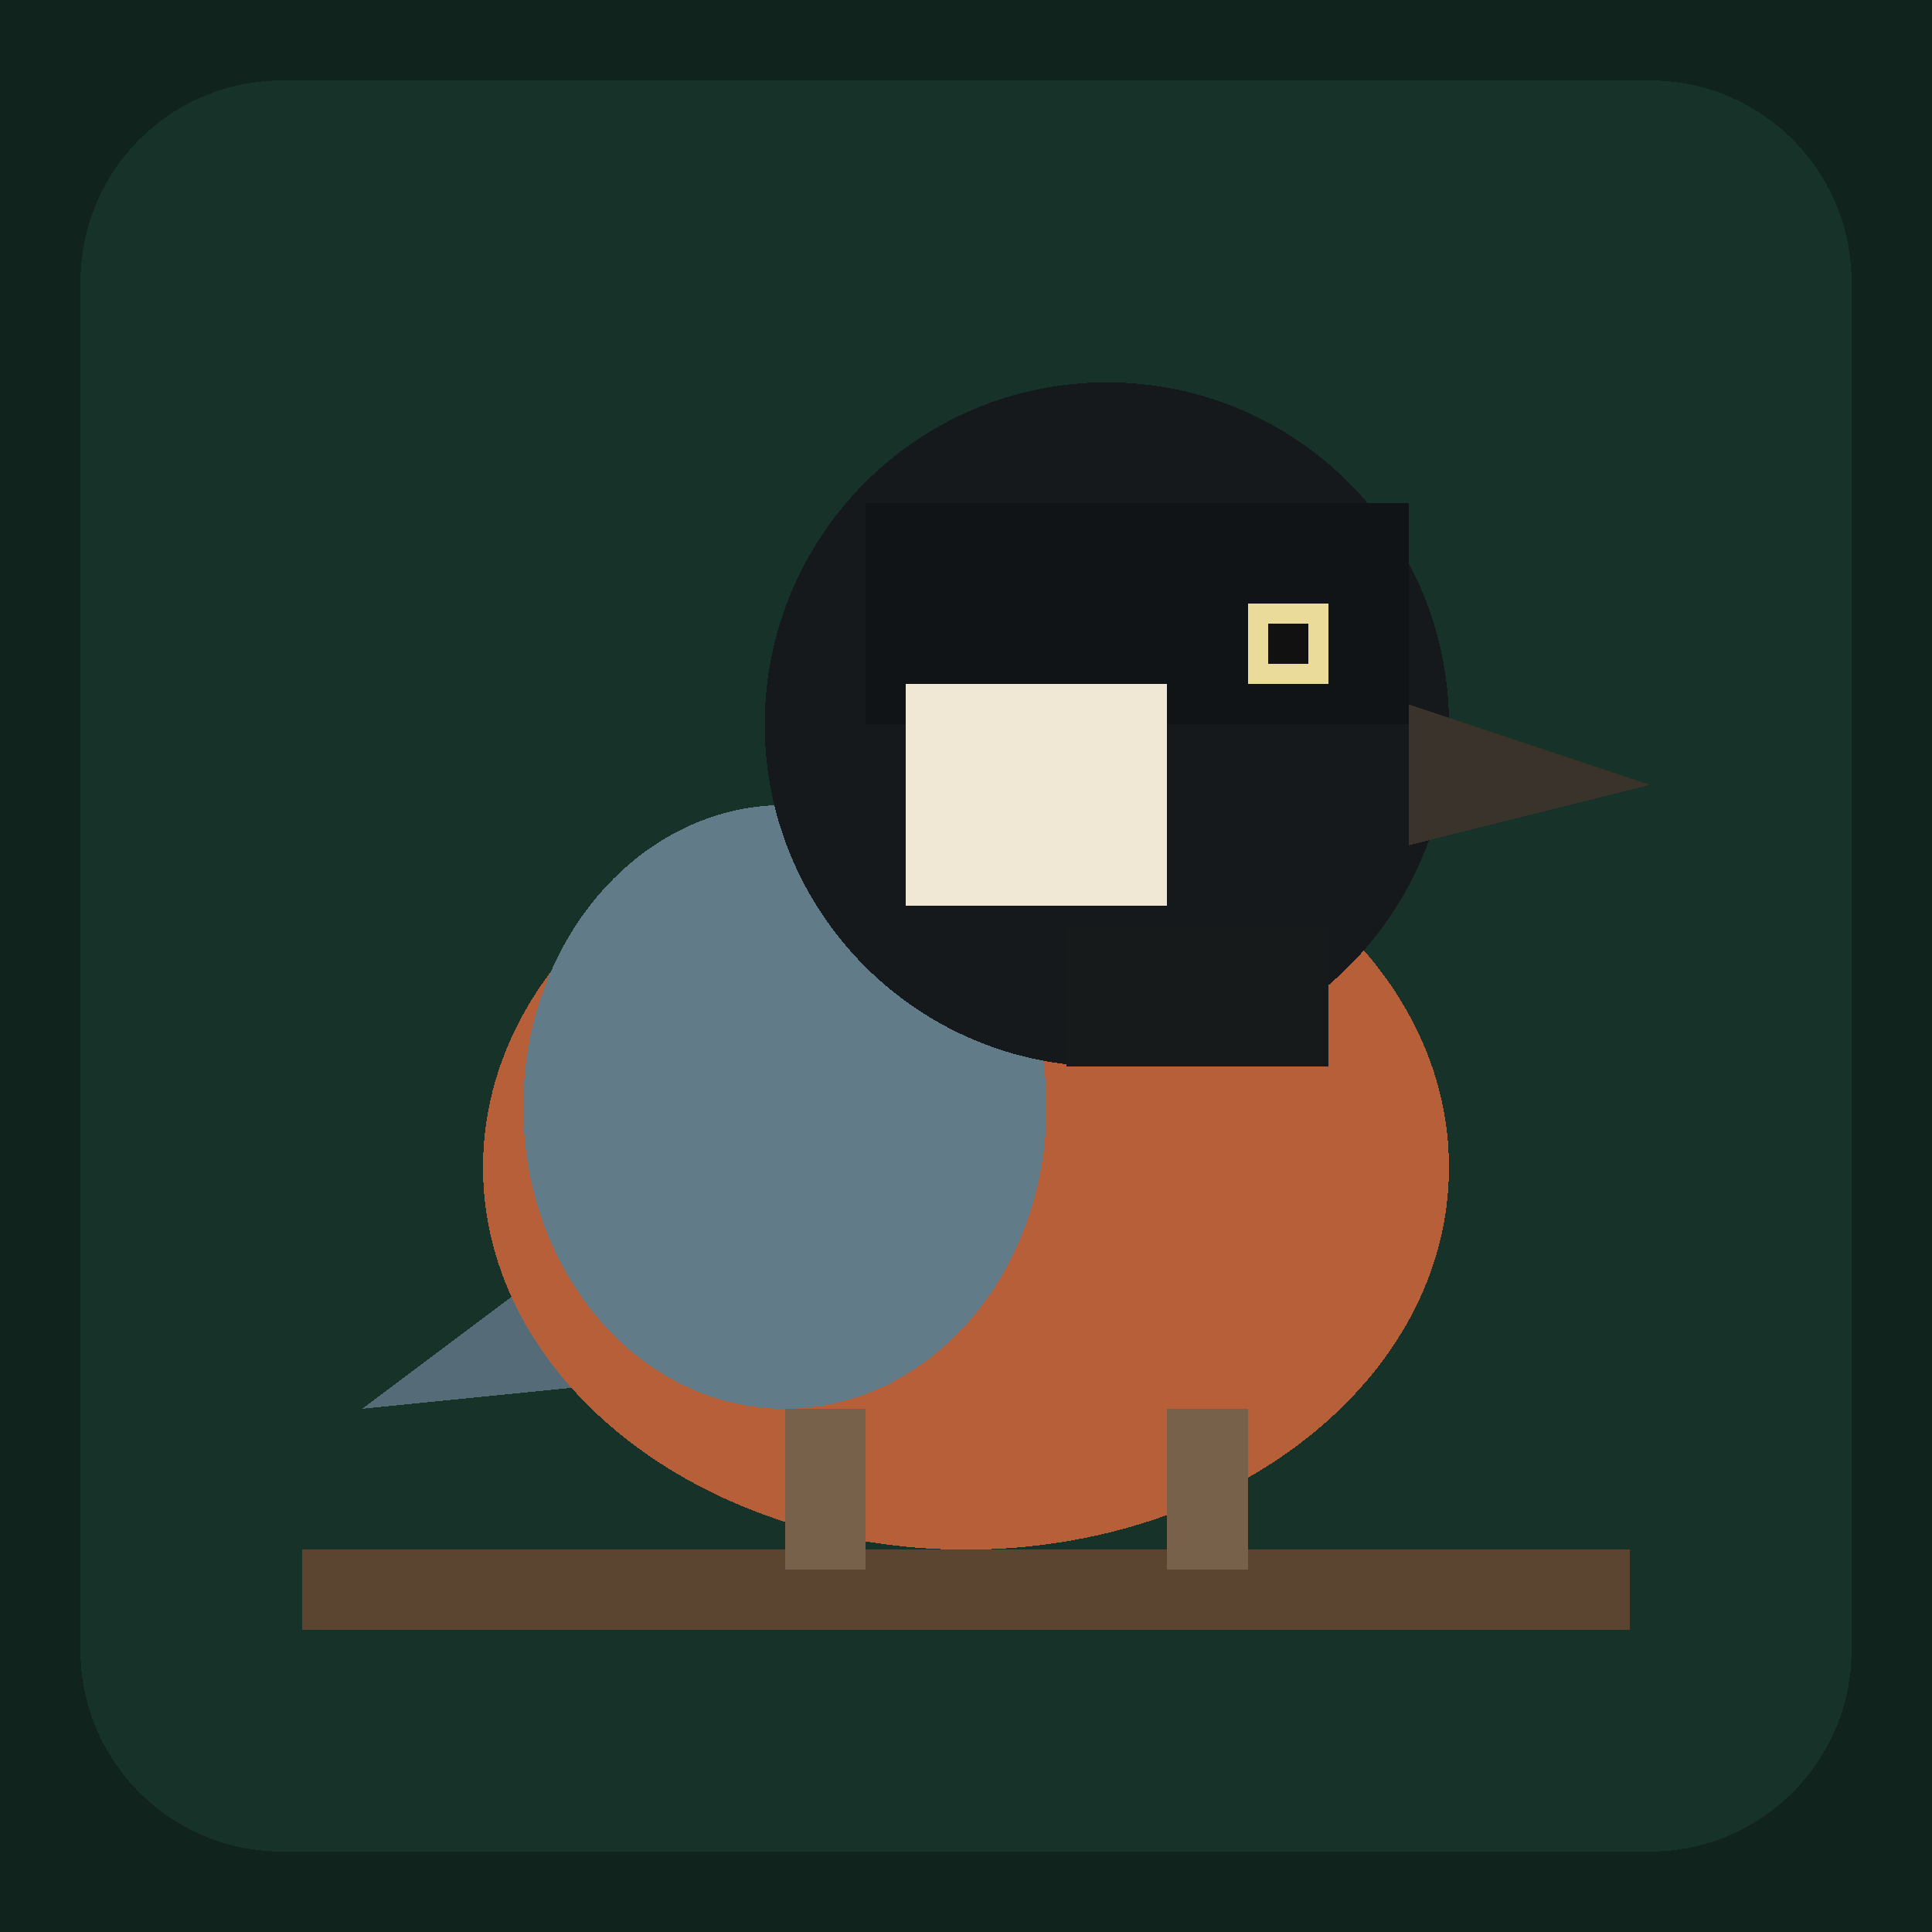
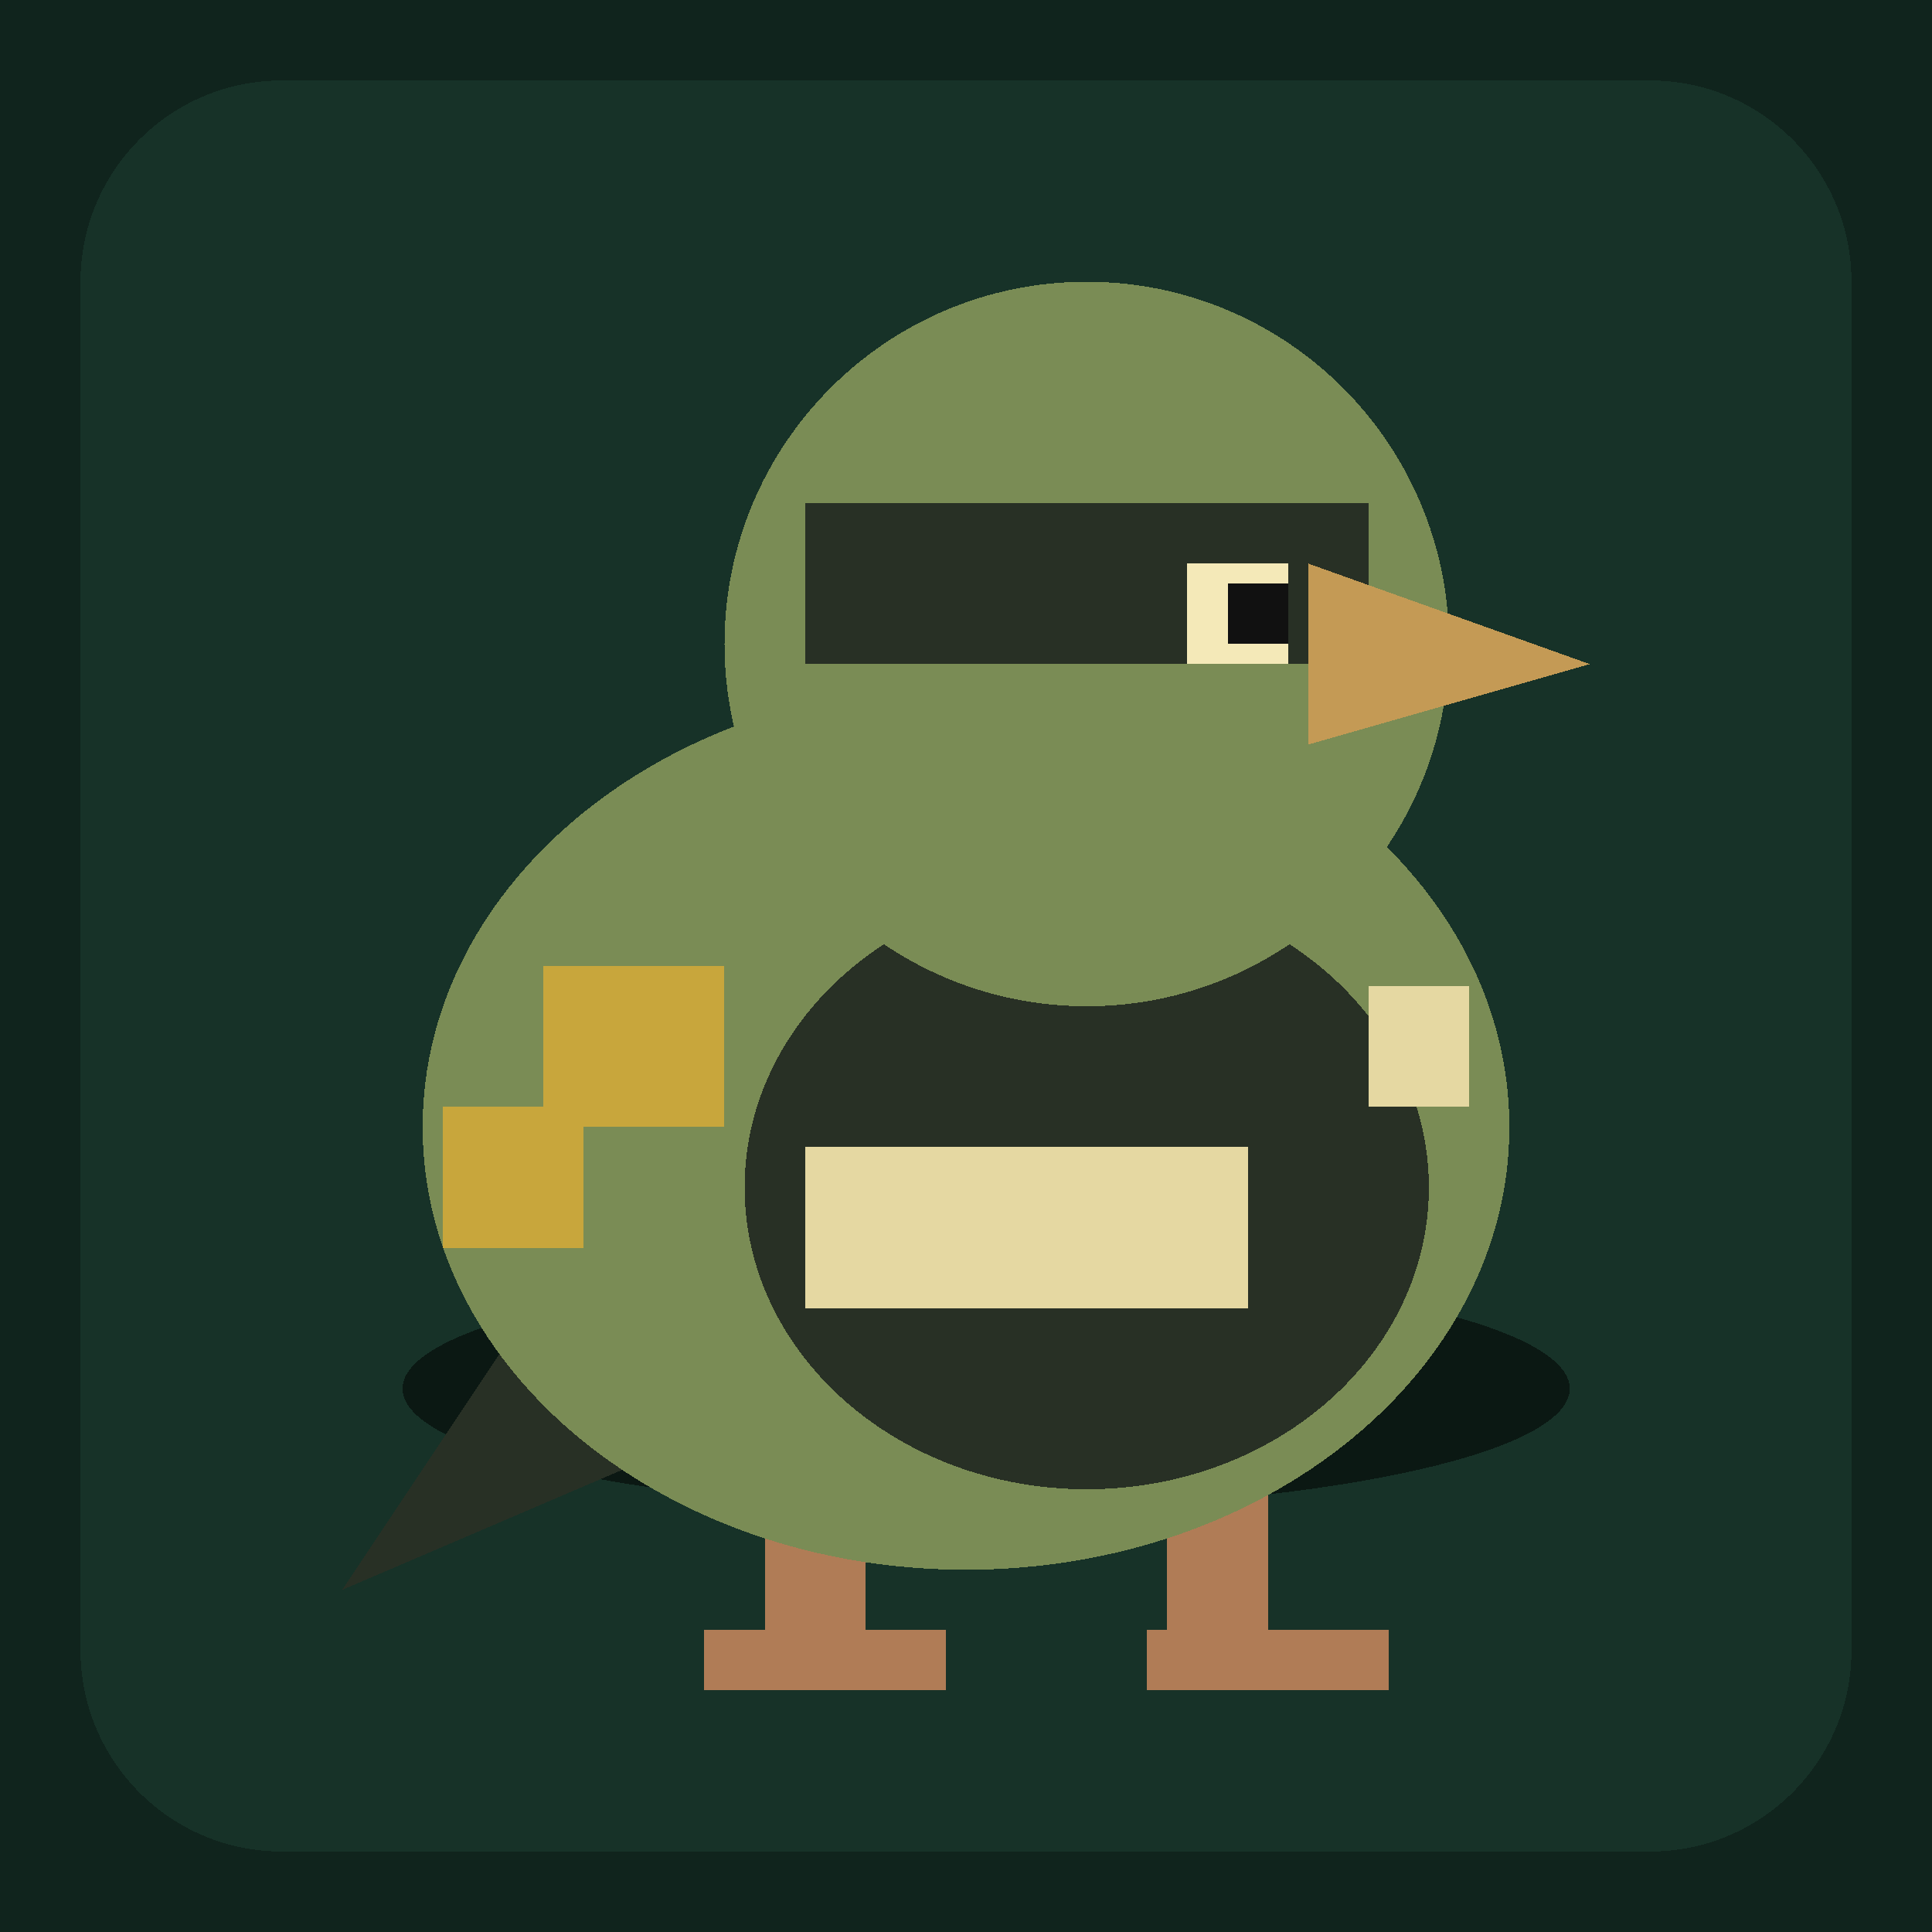
<svg xmlns="http://www.w3.org/2000/svg" viewBox="0 0 96 96" shape-rendering="crispEdges">
  <rect width="96" height="96" fill="#10241d" />
  <rect x="4" y="4" width="88" height="88" rx="10" fill="#173228" />
-   <rect x="15" y="77" width="66" height="4" fill="#5b4430" />
-   <polygon points="30,61 18,70 38,68" fill="#556c78" />
-   <ellipse cx="48" cy="58" rx="24" ry="19" fill="#b65f39" />
-   <ellipse cx="39" cy="55" rx="13" ry="15" fill="#627b88" />
-   <circle cx="55" cy="36" r="17" fill="#15191b" />
-   <rect x="43" y="25" width="27" height="11" fill="#101416" />
-   <rect x="45" y="34" width="13" height="11" fill="#f0e7d4" />
-   <rect x="53" y="46" width="13" height="7" fill="#161a1b" />
-   <polygon points="70,35 82,39 70,42" fill="#3a332b" />
-   <rect x="62" y="30" width="4" height="4" fill="#eadb9b" />
-   <rect x="63" y="31" width="2" height="2" fill="#111" />
-   <rect x="39" y="70" width="4" height="8" fill="#78614b" />
-   <rect x="58" y="70" width="4" height="8" fill="#78614b" />
+   <ellipse cx="49" cy="69" rx="29" ry="6" fill="#0b1813" />
+   <polygon points="29,61 17,79 38,70" fill="#283025" />
+   <rect x="38" y="70" width="5" height="13" fill="#b07c56" />
+   <rect x="58" y="70" width="5" height="13" fill="#b07c56" />
+   <rect x="35" y="81" width="12" height="3" fill="#b07c56" />
+   <rect x="57" y="81" width="12" height="3" fill="#b07c56" />
+   <ellipse cx="48" cy="56" rx="27" ry="22" fill="#7a8c55" />
+   <ellipse cx="54" cy="59" rx="17" ry="15" fill="#283025" />
+   <rect x="40" y="57" width="22" height="8" fill="#e5d8a2" />
+   <circle cx="54" cy="32" r="18" fill="#7a8c55" />
+   <rect x="40" y="25" width="28" height="8" fill="#283025" />
+   <polygon points="65,28 79,33 65,37" fill="#c49a55" />
+   <rect x="59" y="28" width="5" height="5" fill="#f4e9b8" />
+   <rect x="61" y="29" width="3" height="3" fill="#111" />
+   <rect x="27" y="48" width="9" height="8" fill="#c8a63c" />
+   <rect x="22" y="55" width="7" height="7" fill="#c8a63c" />
+   <rect x="68" y="49" width="5" height="6" fill="#e5d8a2" />
</svg>
